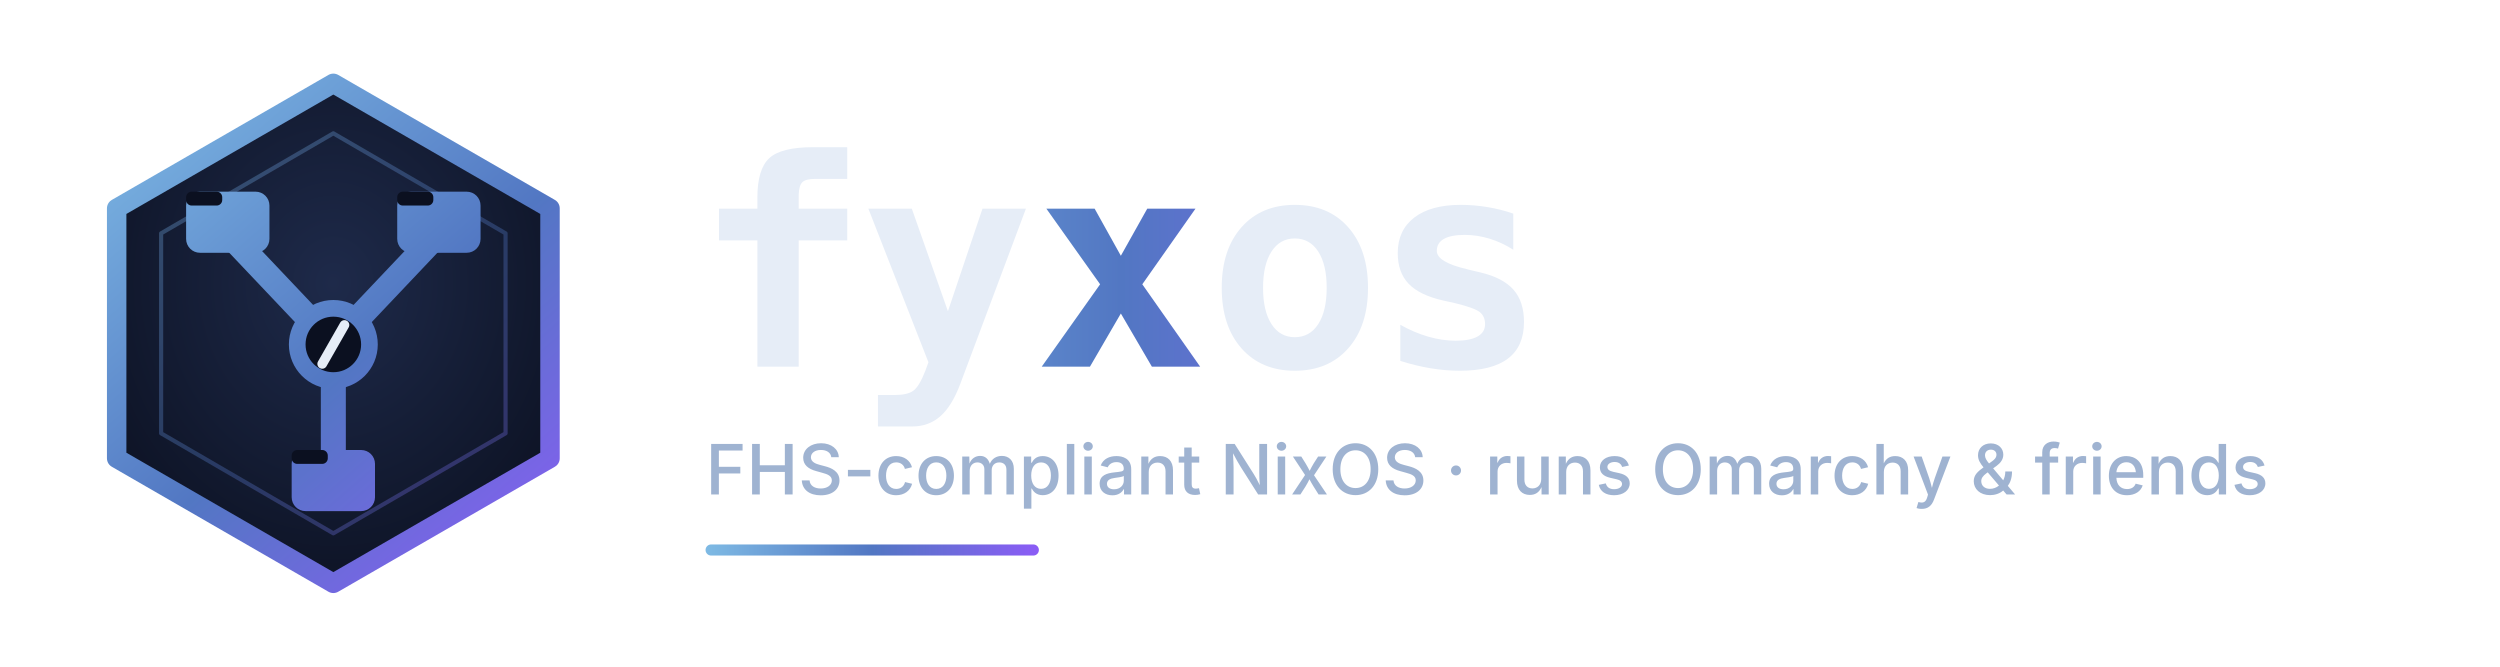
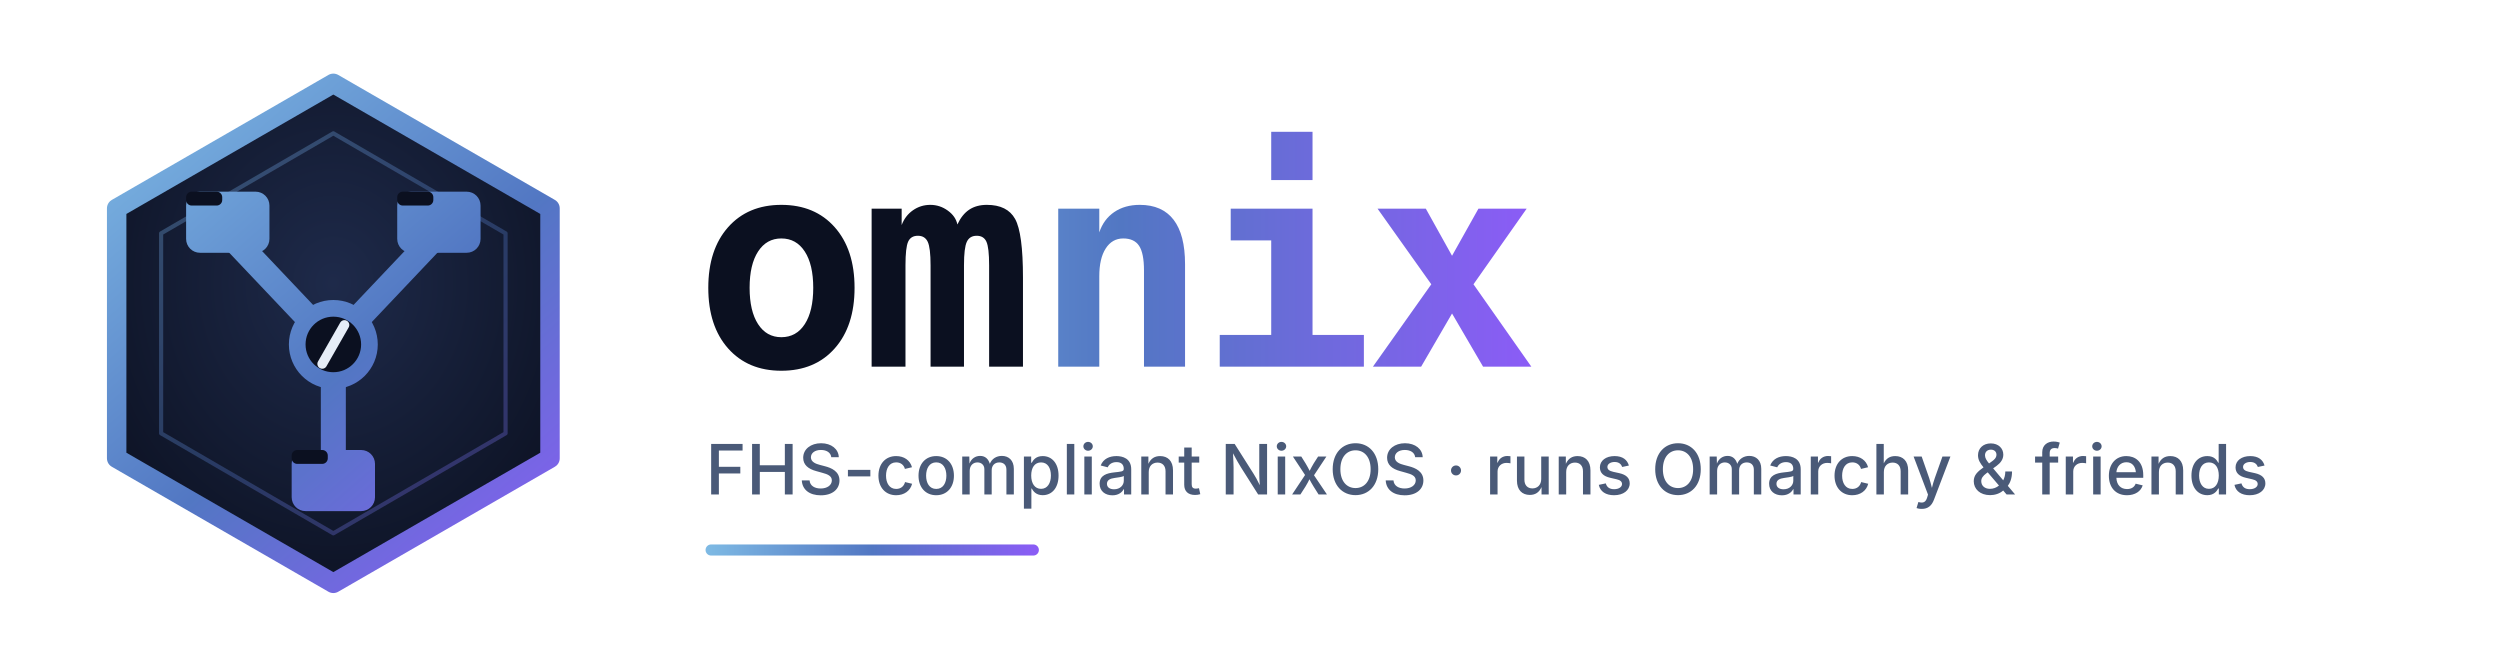
- <svg xmlns="http://www.w3.org/2000/svg" viewBox="0 0 900 240" width="900" height="240" role="img" aria-label="fyxos — FHS-compliant NixOS">
+ <svg xmlns="http://www.w3.org/2000/svg" viewBox="0 0 900 240" width="900" height="240" role="img" aria-label="Omnix — FHS-compliant NixOS">
  <defs>
    <linearGradient id="g" gradientUnits="userSpaceOnUse" x1="22" y1="10" x2="178" y2="190">
      <stop offset="0" stop-color="#7EBAE4" />
      <stop offset="0.55" stop-color="#5277C3" />
      <stop offset="1" stop-color="#8B5CF6" />
    </linearGradient>
    <linearGradient id="gt" x1="0" y1="0" x2="1" y2="0">
      <stop offset="0" stop-color="#7EBAE4" />
      <stop offset="0.5" stop-color="#5277C3" />
      <stop offset="1" stop-color="#8B5CF6" />
    </linearGradient>
    <radialGradient id="bg" cx="0.5" cy="0.4" r="0.7">
      <stop offset="0" stop-color="#1E2A4A" />
      <stop offset="1" stop-color="#0B1020" />
    </radialGradient>
  </defs>
  <g transform="translate(20,20)">
    <polygon points="100,10 178,55 178,145 100,190 22,145 22,55" fill="url(#bg)" stroke="url(#g)" stroke-width="7" stroke-linejoin="round" />
    <polygon points="100,28 162,64 162,136 100,172 38,136 38,64" fill="none" stroke="url(#g)" stroke-width="1.5" stroke-opacity="0.35" stroke-linejoin="round" />
    <g stroke="url(#g)" stroke-width="9" stroke-linecap="round" fill="none">
      <path d="M100 104 L64 66" />
      <path d="M100 104 L136 66" />
      <path d="M100 104 L100 150" />
    </g>
    <g fill="url(#g)">
      <rect x="47" y="49" width="30" height="22" rx="5" />
      <rect x="123" y="49" width="30" height="22" rx="5" />
      <rect x="85" y="142" width="30" height="22" rx="5" />
    </g>
    <g fill="#0B1020">
      <rect x="47" y="49" width="13" height="5" rx="2" />
      <rect x="123" y="49" width="13" height="5" rx="2" />
      <rect x="85" y="142" width="13" height="5" rx="2" />
    </g>
    <circle cx="100" cy="104" r="13" fill="#0B1020" stroke="url(#g)" stroke-width="6" />
    <path d="M104 97 L96 111" stroke="#E6EDF7" stroke-width="3.5" stroke-linecap="round" />
  </g>
-   <text x="250" y="132" font-family="'JetBrains Mono','SF Mono',Menlo,Consolas,monospace" font-size="104" font-weight="800" letter-spacing="-3" fill="#E6EDF7">fy<tspan fill="url(#gt)">x</tspan>os</text>
-   <text x="254" y="178" font-family="'Inter','Segoe UI',Helvetica,Arial,sans-serif" font-size="25" font-weight="500" fill="#9FB3D1">FHS-compliant NixOS · runs Omarchy &amp; friends</text>
+   <text x="250" y="132" font-family="'JetBrains Mono','SF Mono',Menlo,Consolas,monospace" font-size="104" font-weight="800" letter-spacing="-3" fill="#0B1020">om<tspan fill="url(#gt)">nix</tspan>
+   </text>
+   <text x="254" y="178" font-family="'Inter','Segoe UI',Helvetica,Arial,sans-serif" font-size="25" font-weight="500" fill="#4A5A78">FHS-compliant NixOS · runs Omarchy &amp; friends</text>
  <rect x="254" y="196" width="120" height="4" rx="2" fill="url(#gt)" />
</svg>
